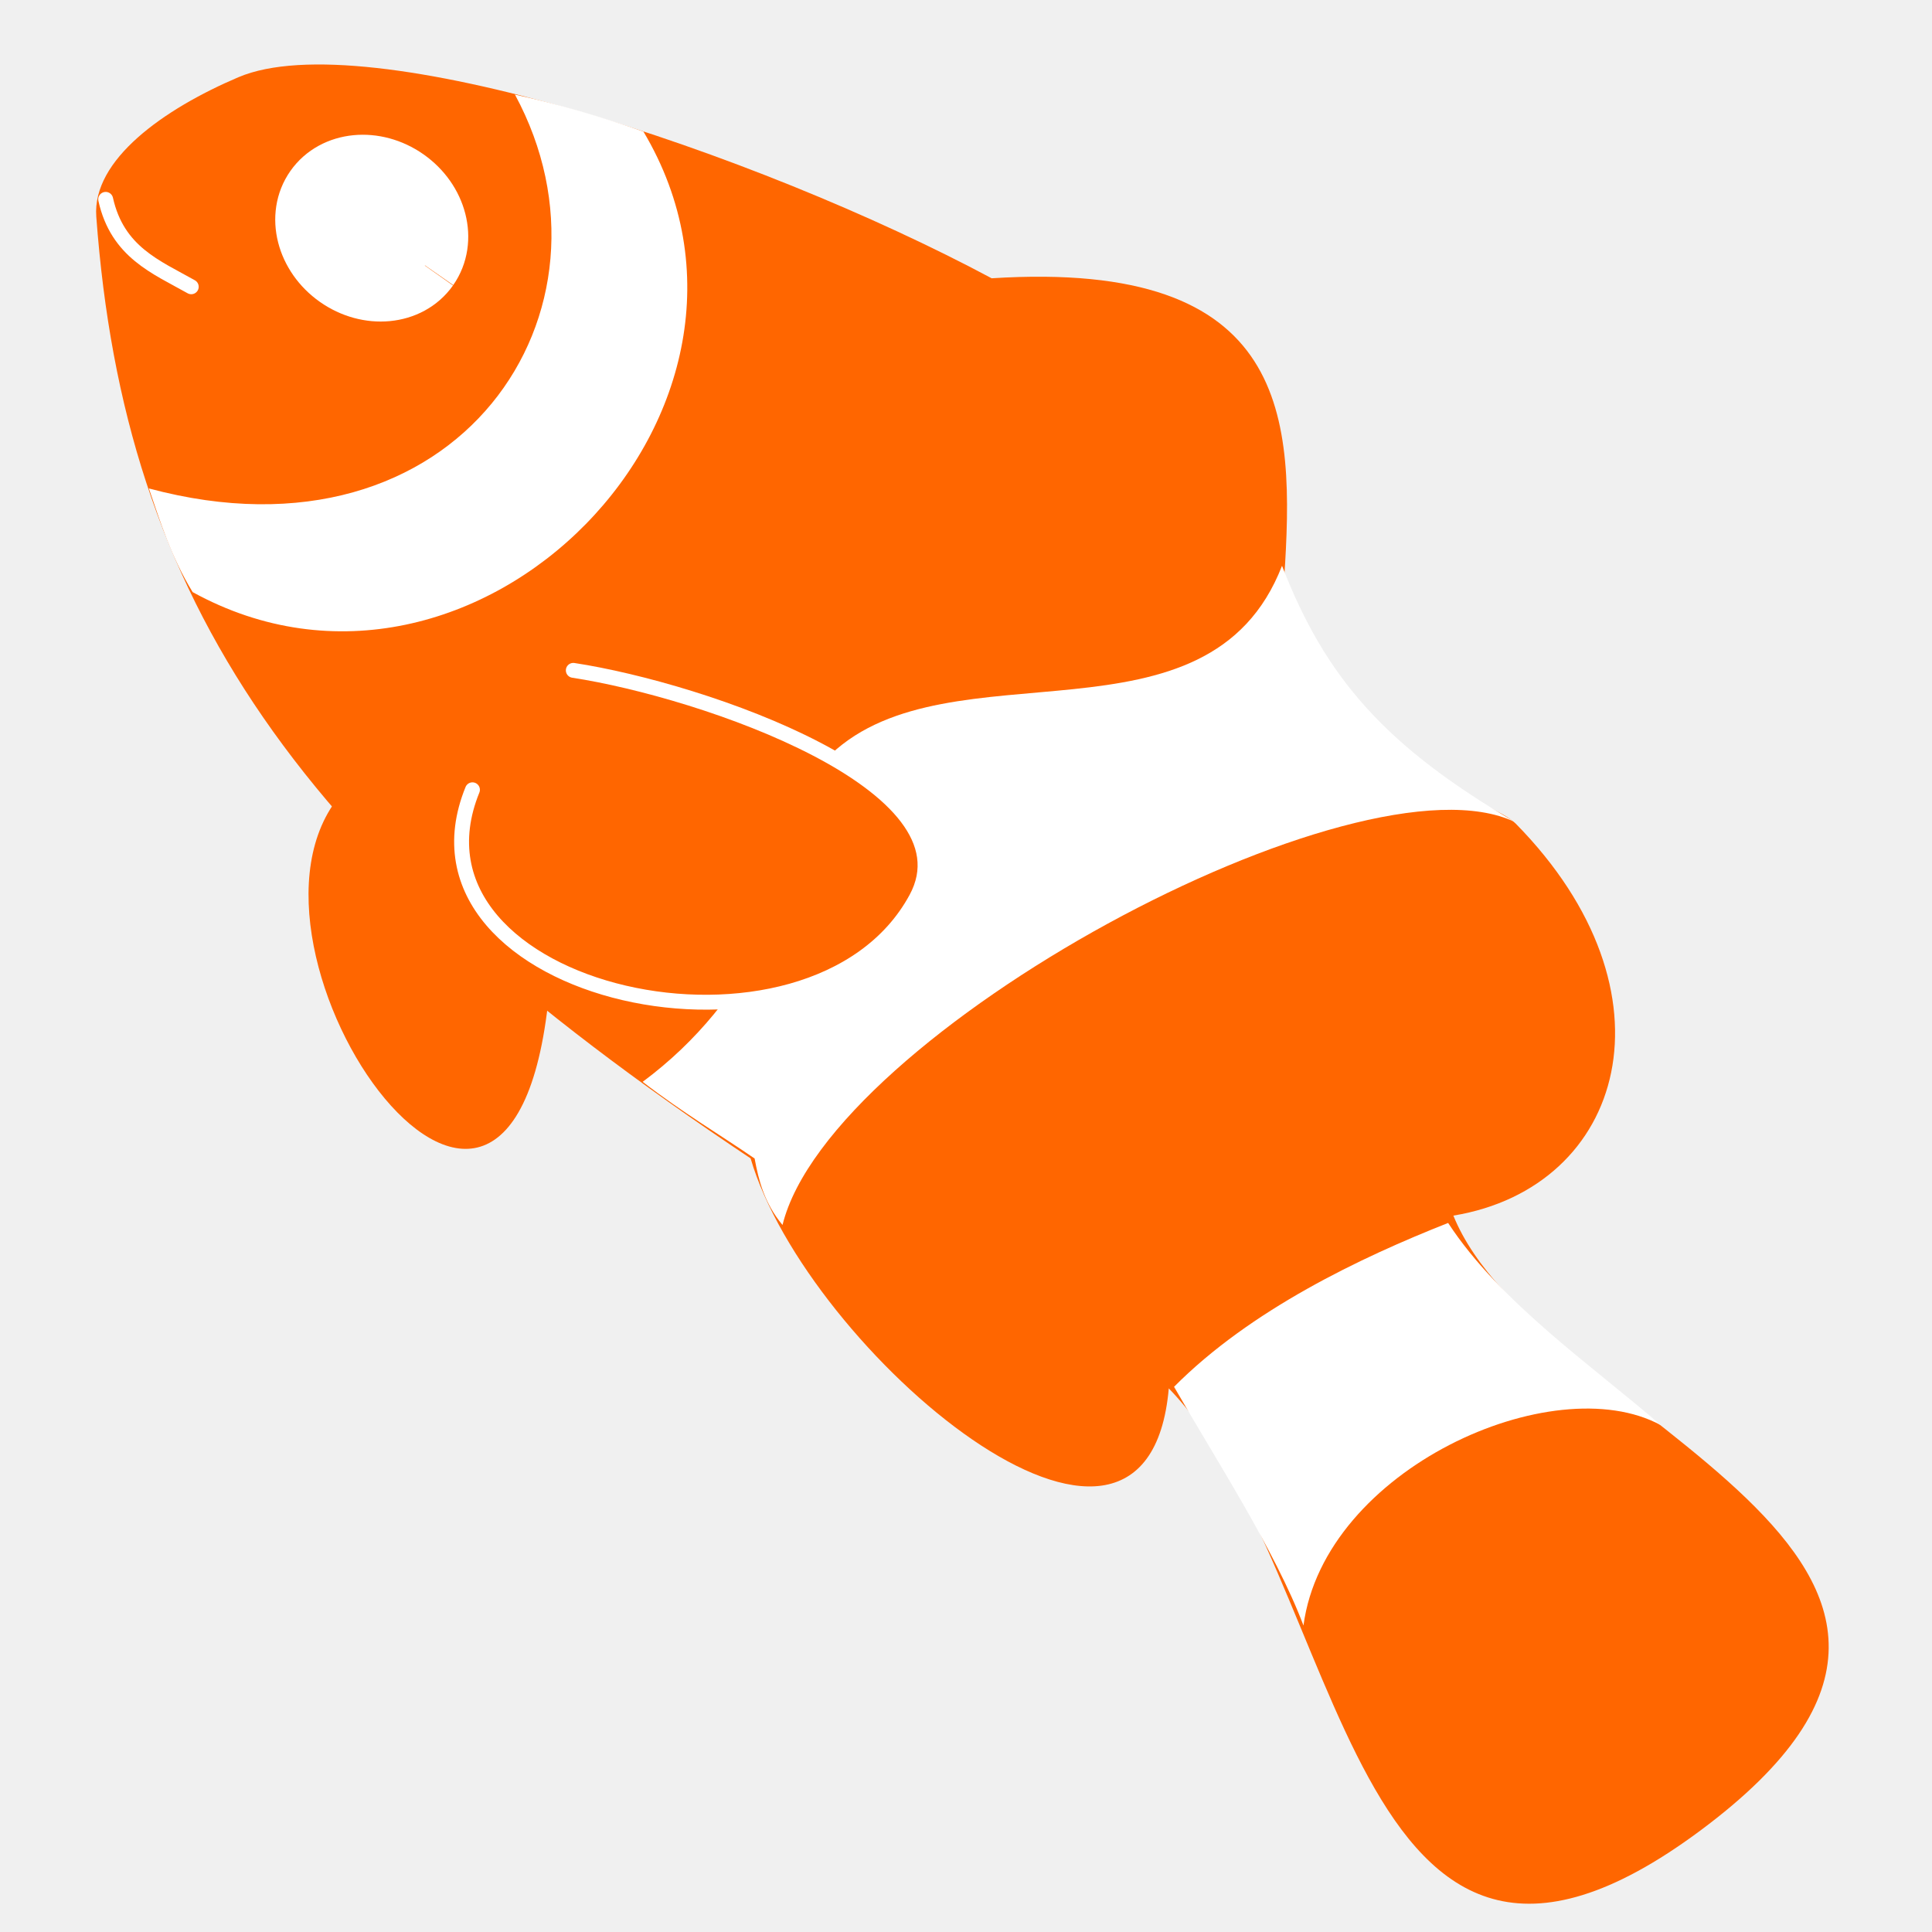
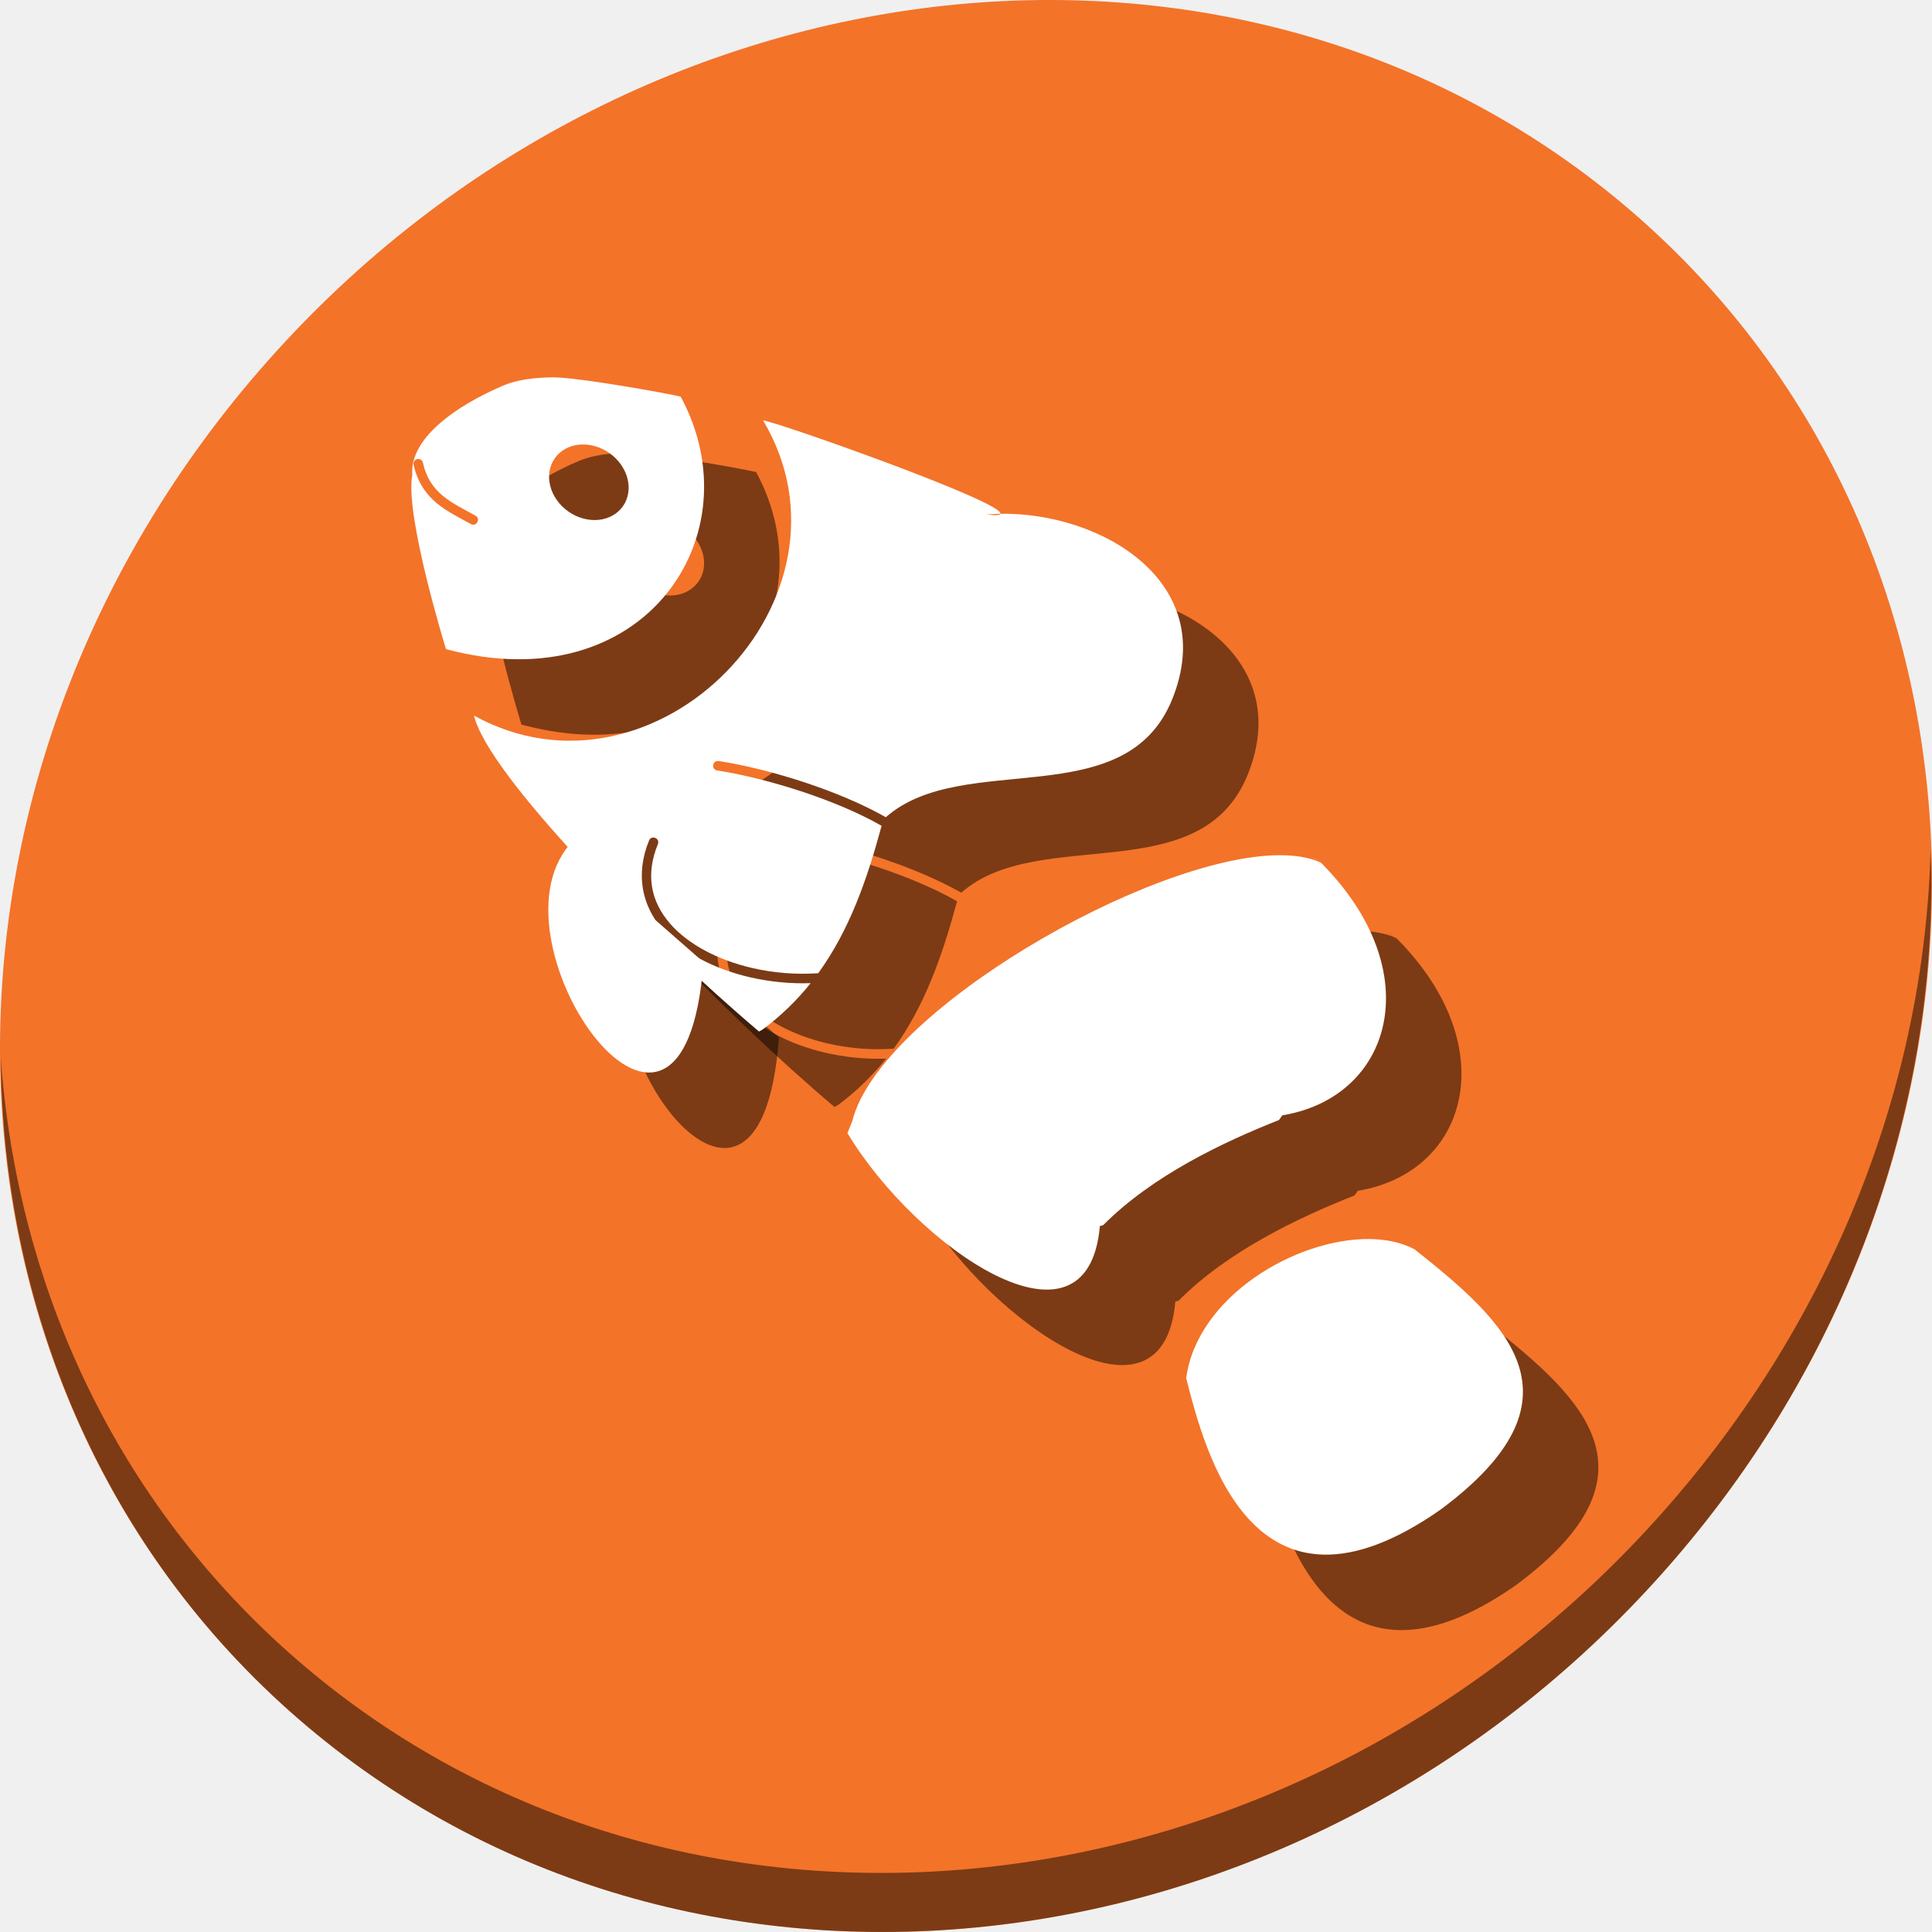
<svg xmlns="http://www.w3.org/2000/svg" width="512" height="512" id="svg2" version="1.1" viewBox="0 0 144.498 144.498">
-   <defs id="defs4" />
-   <g id="layer1" transform="translate(38.11915,-266.8938)">
-     <g id="g4163" transform="matrix(0.9949486,0.7017731,-0.7017731,0.9949486,223.1315,-42.83603)">
-       <g id="g4146" transform="matrix(0.2822222,0,0,0.2822222,-68.2903,324.8415)">
-         <path d="m 300.533,122.124 c -4.267,44.313 106.676,83.681 60.126,6.316" style="fill:#ff6600;fill-opacity:1;fill-rule:evenodd;stroke:none;stroke-width:3.24;stroke-linecap:butt;stroke-linejoin:miter;stroke-miterlimit:4;stroke-dasharray:none;stroke-opacity:1" id="path4130" />
-         <path d="m 192.317,7.617 c 15.859,-25.64 101.402,-51.575 159.196,-58.73 50.876,-40.964 71.409,-13.261 89.768,16.819 42.356,25.191 64.05,13.012 71.896,14.435 50.745,9.208 64.992,51.005 38.055,77.54 40.846,26.314 152.248,-16.396 121.056,78.457 -30.041,91.355 -94.822,-1.543 -150.001,-12.025 27.661,47.569 -69.314,38.583 -103.237,11.553 -119.111,3.098 -181.358,-20.688 -234.535,-85.427 -7.852,-9.559 -1.536,-27.53 7.8,-42.624 z" style="fill:#ff6600;fill-opacity:1;fill-rule:evenodd;stroke:none;stroke-width:3.24;stroke-linecap:round;stroke-linejoin:round;stroke-miterlimit:4;stroke-dasharray:none;stroke-opacity:1" id="path2287" />
-         <path d="m 439.228,-36.403 c 10.746,43.056 -49.46,55.12 -56.586,90.079 10.104,27.174 16.967,53.45 7.607,81.919 11.233,0.467 21.131,-0.328 29.534,-0.406 3.562,3.476 7.384,6.726 13.303,8.322 -15.655,-39.955 42.562,-157.344 79.734,-163.555 -32.642,2.757 -51.792,-1.876 -73.591,-16.36 z m -168.051,2.882 c -9.493,2.68 -18.69,5.837 -27.5,9.54 47.738,23.679 49.81,91.948 -15.703,115.978 6.368,4.596 12.45,9.336 20.788,12.95 69.822,-7.796 86.454,-109.912 22.415,-138.467 z m 280.044,93.164 c -11.264,17.174 -24.264,40.283 -28.192,63.53 15.642,7.284 38.759,16.554 52.966,26.224 -15.92,-30.442 12.006,-77.331 38.362,-80.458 -18.781,-1.967 -43.659,-1.568 -63.136,-9.296 z" style="fill:#ffffff;fill-opacity:1;fill-rule:evenodd;stroke:none;stroke-width:3.24;stroke-linecap:round;stroke-linejoin:round;stroke-miterlimit:4;stroke-dasharray:none;stroke-opacity:1" id="path5205" />
-         <path d="m 326.291,71.108 c 25.583,-12.76 86.262,-30.474 89.591,-2.456 5.577,46.936 -81.605,83.455 -92.545,36.35" style="fill:#ff6600;fill-opacity:1;fill-rule:evenodd;stroke:#ffffff;stroke-width:3.24;stroke-linecap:round;stroke-linejoin:round;stroke-miterlimit:4;stroke-dasharray:none;stroke-opacity:1" id="path5227" />
+   <defs id="defs4">



  path
     d=M 266.00864,15.364715 A 21.970818,22.728432 0 0 1 245.64485,39.639488 21.970818,22.728432 0 0 1 222.17682,18.576382 21.970818,22.728432 0 0 1 242.53503,-5.7033946 21.970818,22.728432 0 0 1 266.0079,15.353944 l -21.91536,1.613911 z
     sodipodi:end=6.212117
     sodipodi:start=6.2125921
     sodipodi:ry=22.728432
     sodipodi:rx=21.970818
     sodipodi:cy=16.967855
     sodipodi:cx=244.09254
     sodipodi:type=arc
     id=path837
     style=opacity:1;fill:#ffffff;fill-opacity:1;stroke:none;stroke-width:3;stroke-miterlimit:4;stroke-dasharray:none;stroke-opacity:1 /
-   <path d="m 184.027,45.999 c 8.729,7.918 17.459,5.696 26.188,4.814" style="fill:none;fill-rule:evenodd;stroke:#ffffff;stroke-width:3.24;stroke-linecap:round;stroke-linejoin:round;stroke-miterlimit:4;stroke-dasharray:none;stroke-opacity:1" id="path8008" />
+   </defs>
+   <g id="layer1" transform="translate(38.11915,-266.8938)">
+     <g id="g879">
+       <path style="fill:#f37329;fill-opacity:1;stroke-width:3.135" d="m 84.059,282.832 c 28.841,24.998 29.867,70.471 2.291,101.571 C 58.773,415.504 13.042,420.451 -15.799,395.453 -44.64,370.456 -45.666,324.983 -18.09,293.882 9.486,262.781 55.217,257.834 84.059,282.832 Z" id="path27" />
+       <path style="opacity:1;fill:#000000;fill-opacity:0.49;stroke-width:3.135" d="m 106.276,330.367 c -0.438,17.304 -7.101,35.039 -20.028,49.619 -27.576,31.101 -73.307,36.048 -102.148,11.05 -13.518,-11.717 -20.949,-27.925 -22.163,-45.055 0.171,18.727 7.598,36.76 22.263,49.471 28.841,24.998 74.575,20.048 102.148,-11.05 14.028,-15.821 20.604,-35.36 19.929,-54.035 z" id="path51" />
+       <g style="fill:#000000;fill-opacity:0.49" transform="translate(5.644445,5.644448)" id="g869">
+         <path id="path865" style="fill:#000000;fill-opacity:0.49;fill-rule:evenodd;stroke:none;stroke-width:0.714;stroke-linecap:butt;stroke-linejoin:miter;stroke-miterlimit:4;stroke-dasharray:none;stroke-opacity:1" d="m 4.472,330.08 c -6.395,7.435 8.578,28.609 10.022,8.771" />
+         <path id="path867" d="m 3.241,295.116 c -1.493,0.011 -2.755,0.203 -3.709,0.61 -3.597,1.532 -7.016,3.965 -6.816,6.682 -0.577,3.016 2.521,13.035 2.521,13.035 14.845,3.993 23.14,-8.56 17.553,-18.885 -0.917,-0.227 -7.613,-1.441 -9.548,-1.443 z m 15.71,3.218 c 7.902,13.272 -8.058,29.543 -21.617,22.081 1.03,4.399 13.064,16.655 21.317,23.629 l 0.262,-0.147 c 1.408,-1.046 2.588,-2.21 3.596,-3.47 -1.538,0.052 -3.093,-0.105 -4.563,-0.447 -2.656,-0.619 -5.041,-1.842 -6.53,-3.59 -1.489,-1.748 -2.04,-4.057 -0.994,-6.63 0.18,-0.441 0.841,-0.172 0.661,0.269 -0.96,2.361 -0.473,4.315 0.876,5.899 1.35,1.584 3.605,2.763 6.149,3.357 1.598,0.373 3.307,0.514 4.97,0.397 2.329,-3.209 3.65,-6.988 4.739,-11.025 -0.238,-0.135 -0.481,-0.269 -0.731,-0.4 -3.649,-1.904 -8.486,-3.268 -11.552,-3.736 -0.44,-0.054 -0.406,-0.702 0.036,-0.711 v -3.6e-4 c 0.024,-5.4e-4 0.048,10e-4 0.071,0.005 3.159,0.483 8.021,1.852 11.775,3.81 0.244,0.127 0.484,0.257 0.718,0.39 5.801,-5.1 17.927,-0.103 21.435,-8.861 3.508,-8.758 -5.346,-13.951 -12.872,-13.837 -0.038,0.111 -0.362,0.137 -1.05,0.052 0.36,-0.023 0.708,-0.039 1.05,-0.052 0.295,-0.856 -16.583,-6.833 -17.746,-6.982 z m -13.412,1.804 c 0.665,0.01 1.339,0.234 1.914,0.637 1.408,0.987 1.866,2.765 1.023,3.974 l -0.007,0.01 c -0.849,1.204 -2.676,1.378 -4.082,0.389 -1.406,-0.99 -1.859,-2.768 -1.013,-3.975 0.468,-0.667 1.265,-1.048 2.166,-1.035 z m -12.387,1.083 c 0.174,-0.006 0.327,0.114 0.362,0.284 0.267,1.193 0.813,1.917 1.511,2.492 0.699,0.575 1.561,0.983 2.419,1.467 0.421,0.232 0.066,0.862 -0.351,0.622 -0.826,-0.466 -1.731,-0.888 -2.522,-1.538 -0.791,-0.65 -1.455,-1.546 -1.754,-2.887 -0.052,-0.219 0.109,-0.432 0.334,-0.44 z m 64.432,29.635 c -9.756,0.026 -29.964,11.759 -31.964,19.905 l -0.359,0.88 c 5.133,8.53 17.961,17.428 18.881,6.955 l 0.253,-0.075 c 3.659,-3.686 8.933,-6.196 13.142,-7.857 l 0.251,-0.352 c 8.219,-1.357 10.961,-10.69 2.995,-18.791 -0.039,-0.04 -0.082,-0.078 -0.129,-0.117 -0.83,-0.378 -1.87,-0.551 -3.068,-0.548 z m 2.387,0.122 c 0.191,0.116 0.382,0.233 0.579,0.349 -0.157,-0.114 -0.356,-0.23 -0.579,-0.349 z m 4.346,28.586 c -5.505,-0.067 -12.906,4.307 -13.718,10.402 1.356,5.326 4.943,19.678 19.018,9.84 11.185,-8.307 5.063,-13.942 -1.947,-19.479 -0.954,-0.504 -2.104,-0.748 -3.353,-0.763 z" style="fill:#000000;fill-opacity:0.49;fill-rule:evenodd;stroke:none;stroke-width:0.714;stroke-linecap:round;stroke-linejoin:round;stroke-miterlimit:4;stroke-dasharray:none;stroke-opacity:1" />
      </g>
-       <path d="m 2.013,329.848 a 3.991,3.421 0 0 1 -3.987,3.421 3.991,3.421 0 0 1 -3.996,-3.413 3.991,3.421 0 0 1 3.977,-3.429 3.991,3.421 0 0 1 4.005,3.405" id="path4146" style="fill:#ffffff;fill-opacity:1;stroke:#ffffff;stroke-width:4.233;stroke-miterlimit:4;stroke-dasharray:none;stroke-opacity:1" />
+       <g id="g863">
+         <path d="m 4.472,330.08 c -6.395,7.435 8.578,28.609 10.022,8.771" style="fill:#ffffff;fill-opacity:1;fill-rule:evenodd;stroke:none;stroke-width:0.714;stroke-linecap:butt;stroke-linejoin:miter;stroke-miterlimit:4;stroke-dasharray:none;stroke-opacity:1" id="path4130" />
+         <path style="fill:#ffffff;fill-opacity:1;fill-rule:evenodd;stroke:none;stroke-width:0.714;stroke-linecap:round;stroke-linejoin:round;stroke-miterlimit:4;stroke-dasharray:none;stroke-opacity:1" d="m 3.241,295.116 c -1.493,0.011 -2.755,0.203 -3.709,0.61 -3.597,1.532 -7.016,3.965 -6.816,6.682 -0.577,3.016 2.521,13.035 2.521,13.035 14.845,3.993 23.14,-8.56 17.553,-18.885 -0.917,-0.227 -7.613,-1.441 -9.548,-1.443 z m 15.71,3.218 c 7.902,13.272 -8.058,29.543 -21.617,22.081 1.03,4.399 13.064,16.655 21.317,23.629 l 0.262,-0.147 c 1.408,-1.046 2.588,-2.21 3.596,-3.47 -1.538,0.052 -3.093,-0.105 -4.563,-0.447 -2.656,-0.619 -5.041,-1.842 -6.53,-3.59 -1.489,-1.748 -2.04,-4.057 -0.994,-6.63 0.18,-0.441 0.841,-0.172 0.661,0.269 -0.96,2.361 -0.473,4.315 0.876,5.899 1.35,1.584 3.605,2.763 6.149,3.357 1.598,0.373 3.307,0.514 4.97,0.397 2.329,-3.209 3.65,-6.988 4.739,-11.025 -0.238,-0.135 -0.481,-0.269 -0.731,-0.4 -3.649,-1.904 -8.486,-3.268 -11.552,-3.736 -0.44,-0.054 -0.406,-0.702 0.036,-0.711 v -3.6e-4 c 0.024,-5.4e-4 0.048,10e-4 0.071,0.005 3.159,0.483 8.021,1.852 11.775,3.81 0.244,0.127 0.484,0.257 0.718,0.39 5.801,-5.1 17.927,-0.103 21.435,-8.861 3.508,-8.758 -5.346,-13.951 -12.872,-13.837 -0.038,0.111 -0.362,0.137 -1.05,0.052 0.36,-0.023 0.708,-0.039 1.05,-0.052 0.295,-0.856 -16.583,-6.833 -17.746,-6.982 z m -13.412,1.804 c 0.665,0.01 1.339,0.234 1.914,0.637 1.408,0.987 1.866,2.765 1.023,3.974 l -0.007,0.01 c -0.849,1.204 -2.676,1.378 -4.082,0.389 -1.406,-0.99 -1.859,-2.768 -1.013,-3.975 0.468,-0.667 1.265,-1.048 2.166,-1.035 z m -12.387,1.083 c 0.174,-0.006 0.327,0.114 0.362,0.284 0.267,1.193 0.813,1.917 1.511,2.492 0.699,0.575 1.561,0.983 2.419,1.467 0.421,0.232 0.066,0.862 -0.351,0.622 -0.826,-0.466 -1.731,-0.888 -2.522,-1.538 -0.791,-0.65 -1.455,-1.546 -1.754,-2.887 -0.052,-0.219 0.109,-0.432 0.334,-0.44 z m 64.432,29.635 c -9.756,0.026 -29.964,11.759 -31.964,19.905 l -0.359,0.88 c 5.133,8.53 17.961,17.428 18.881,6.955 l 0.253,-0.075 c 3.659,-3.686 8.933,-6.196 13.142,-7.857 l 0.251,-0.352 c 8.219,-1.357 10.961,-10.69 2.995,-18.791 -0.039,-0.04 -0.082,-0.078 -0.129,-0.117 -0.83,-0.378 -1.87,-0.551 -3.068,-0.548 z m 2.387,0.122 c 0.191,0.116 0.382,0.233 0.579,0.349 -0.157,-0.114 -0.356,-0.23 -0.579,-0.349 z m 4.346,28.586 c -5.505,-0.067 -12.906,4.307 -13.718,10.402 1.356,5.326 4.943,19.678 19.018,9.84 11.185,-8.307 5.063,-13.942 -1.947,-19.479 -0.954,-0.504 -2.104,-0.748 -3.353,-0.763 z" id="path2287" />
+       </g>
    </g>
  </g>
</svg>
